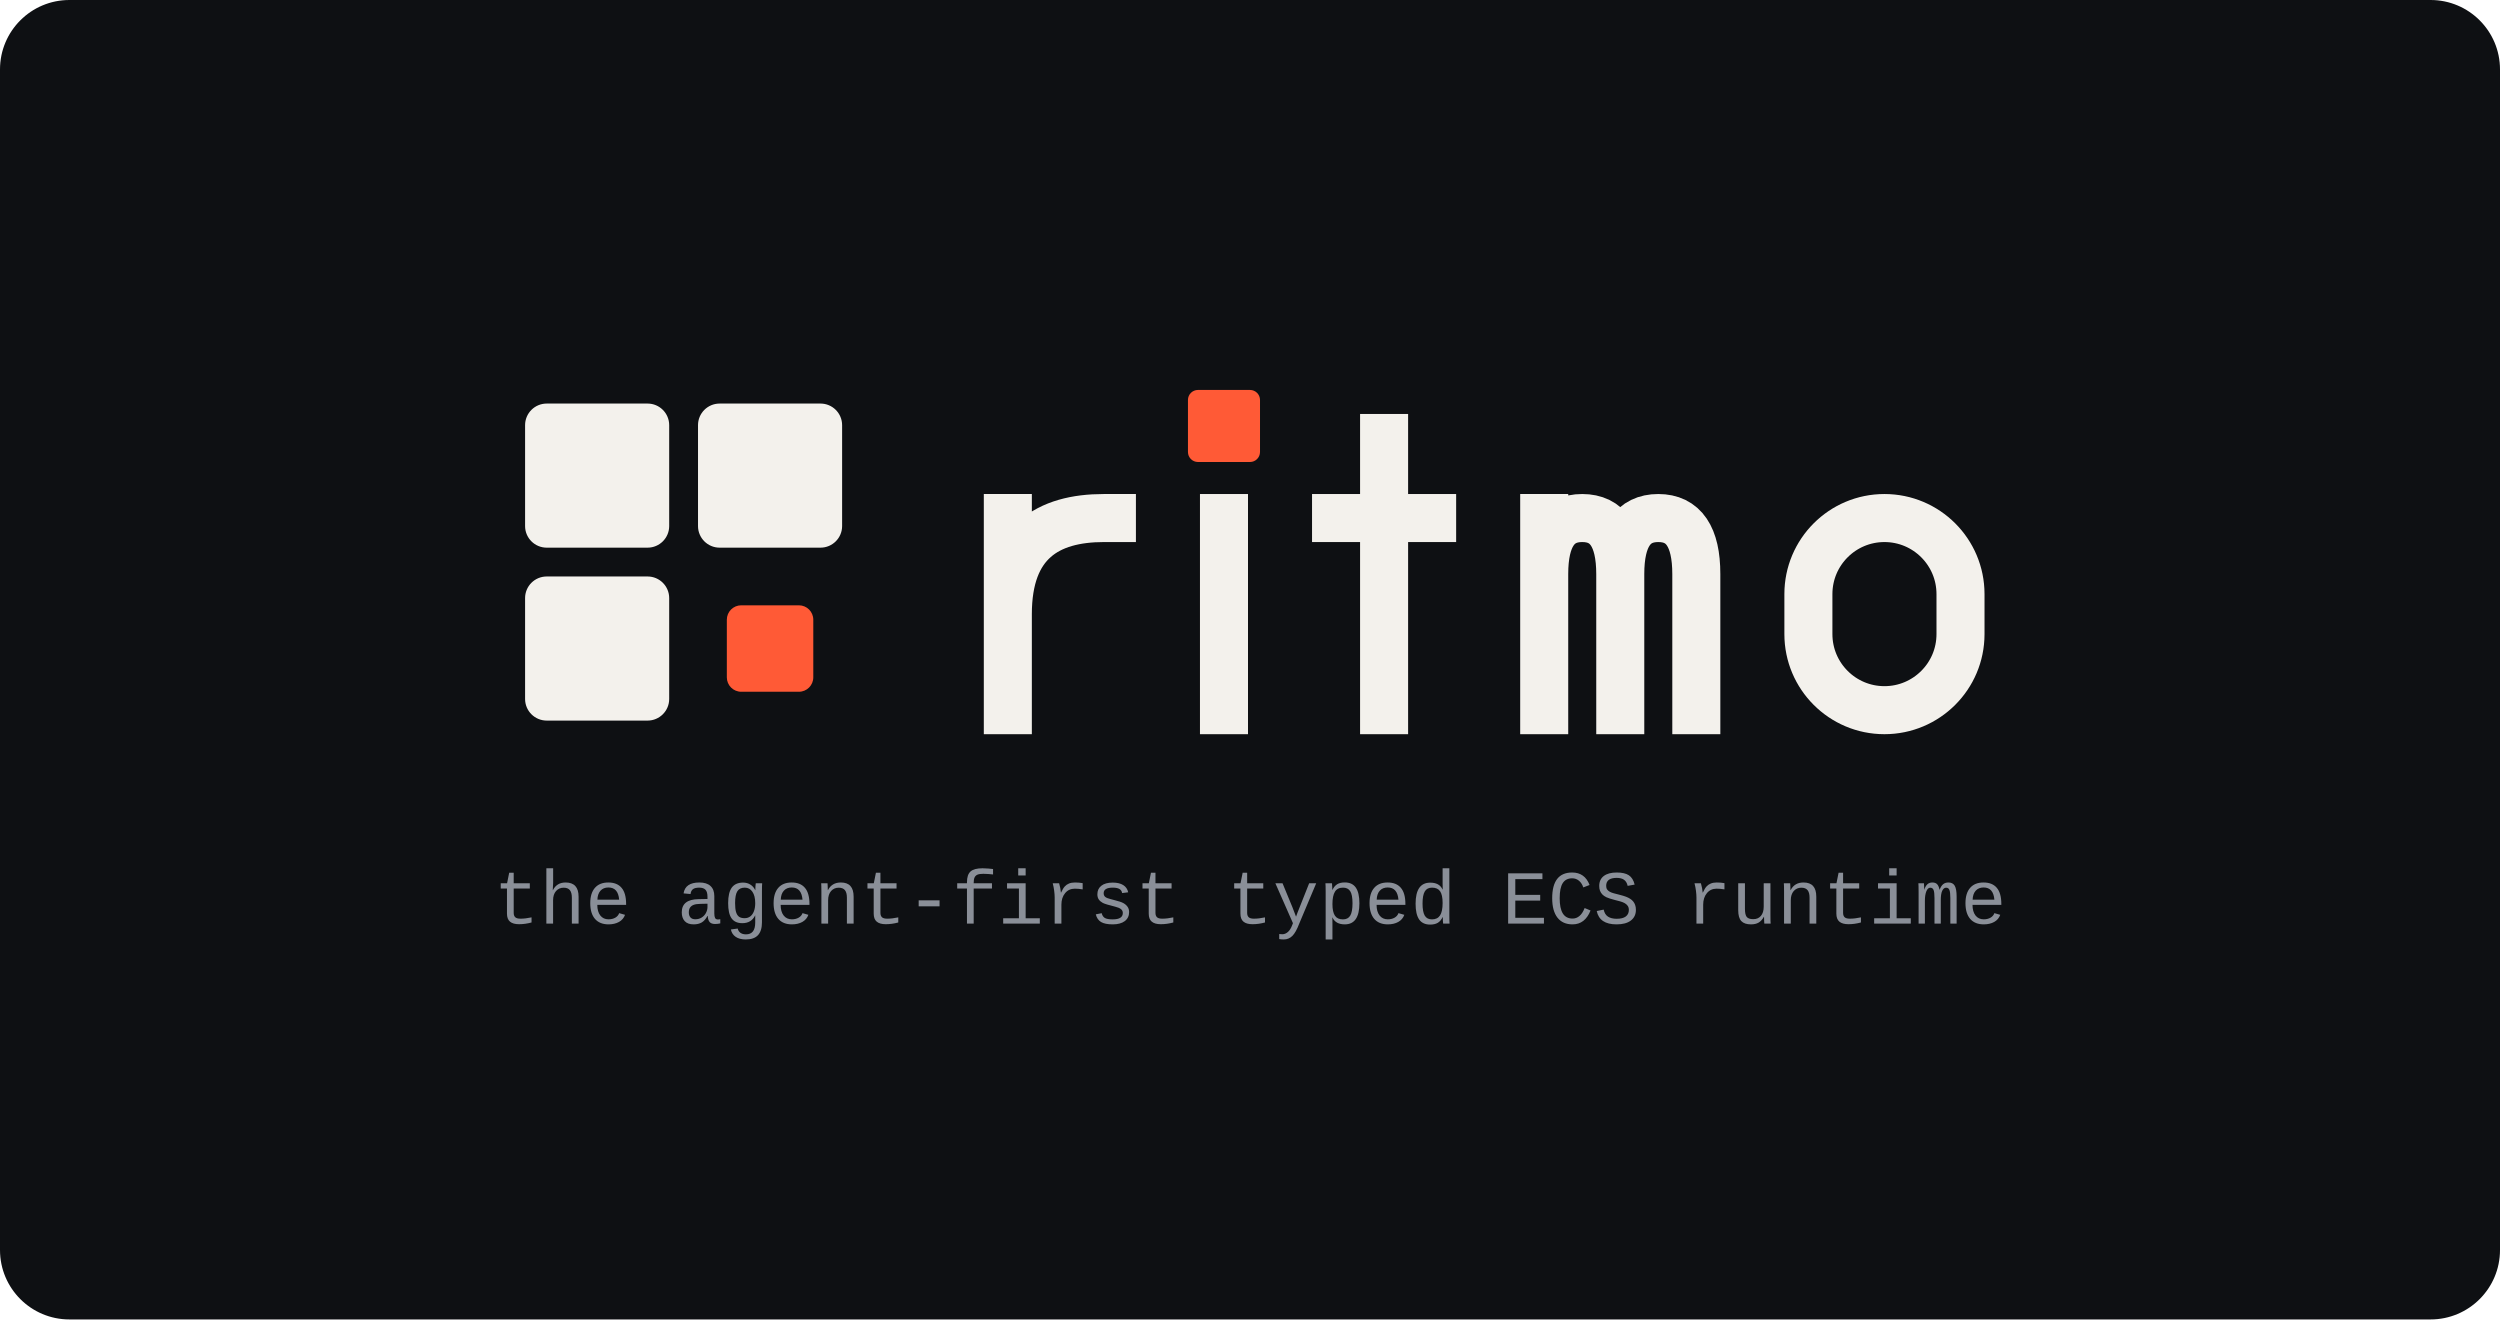
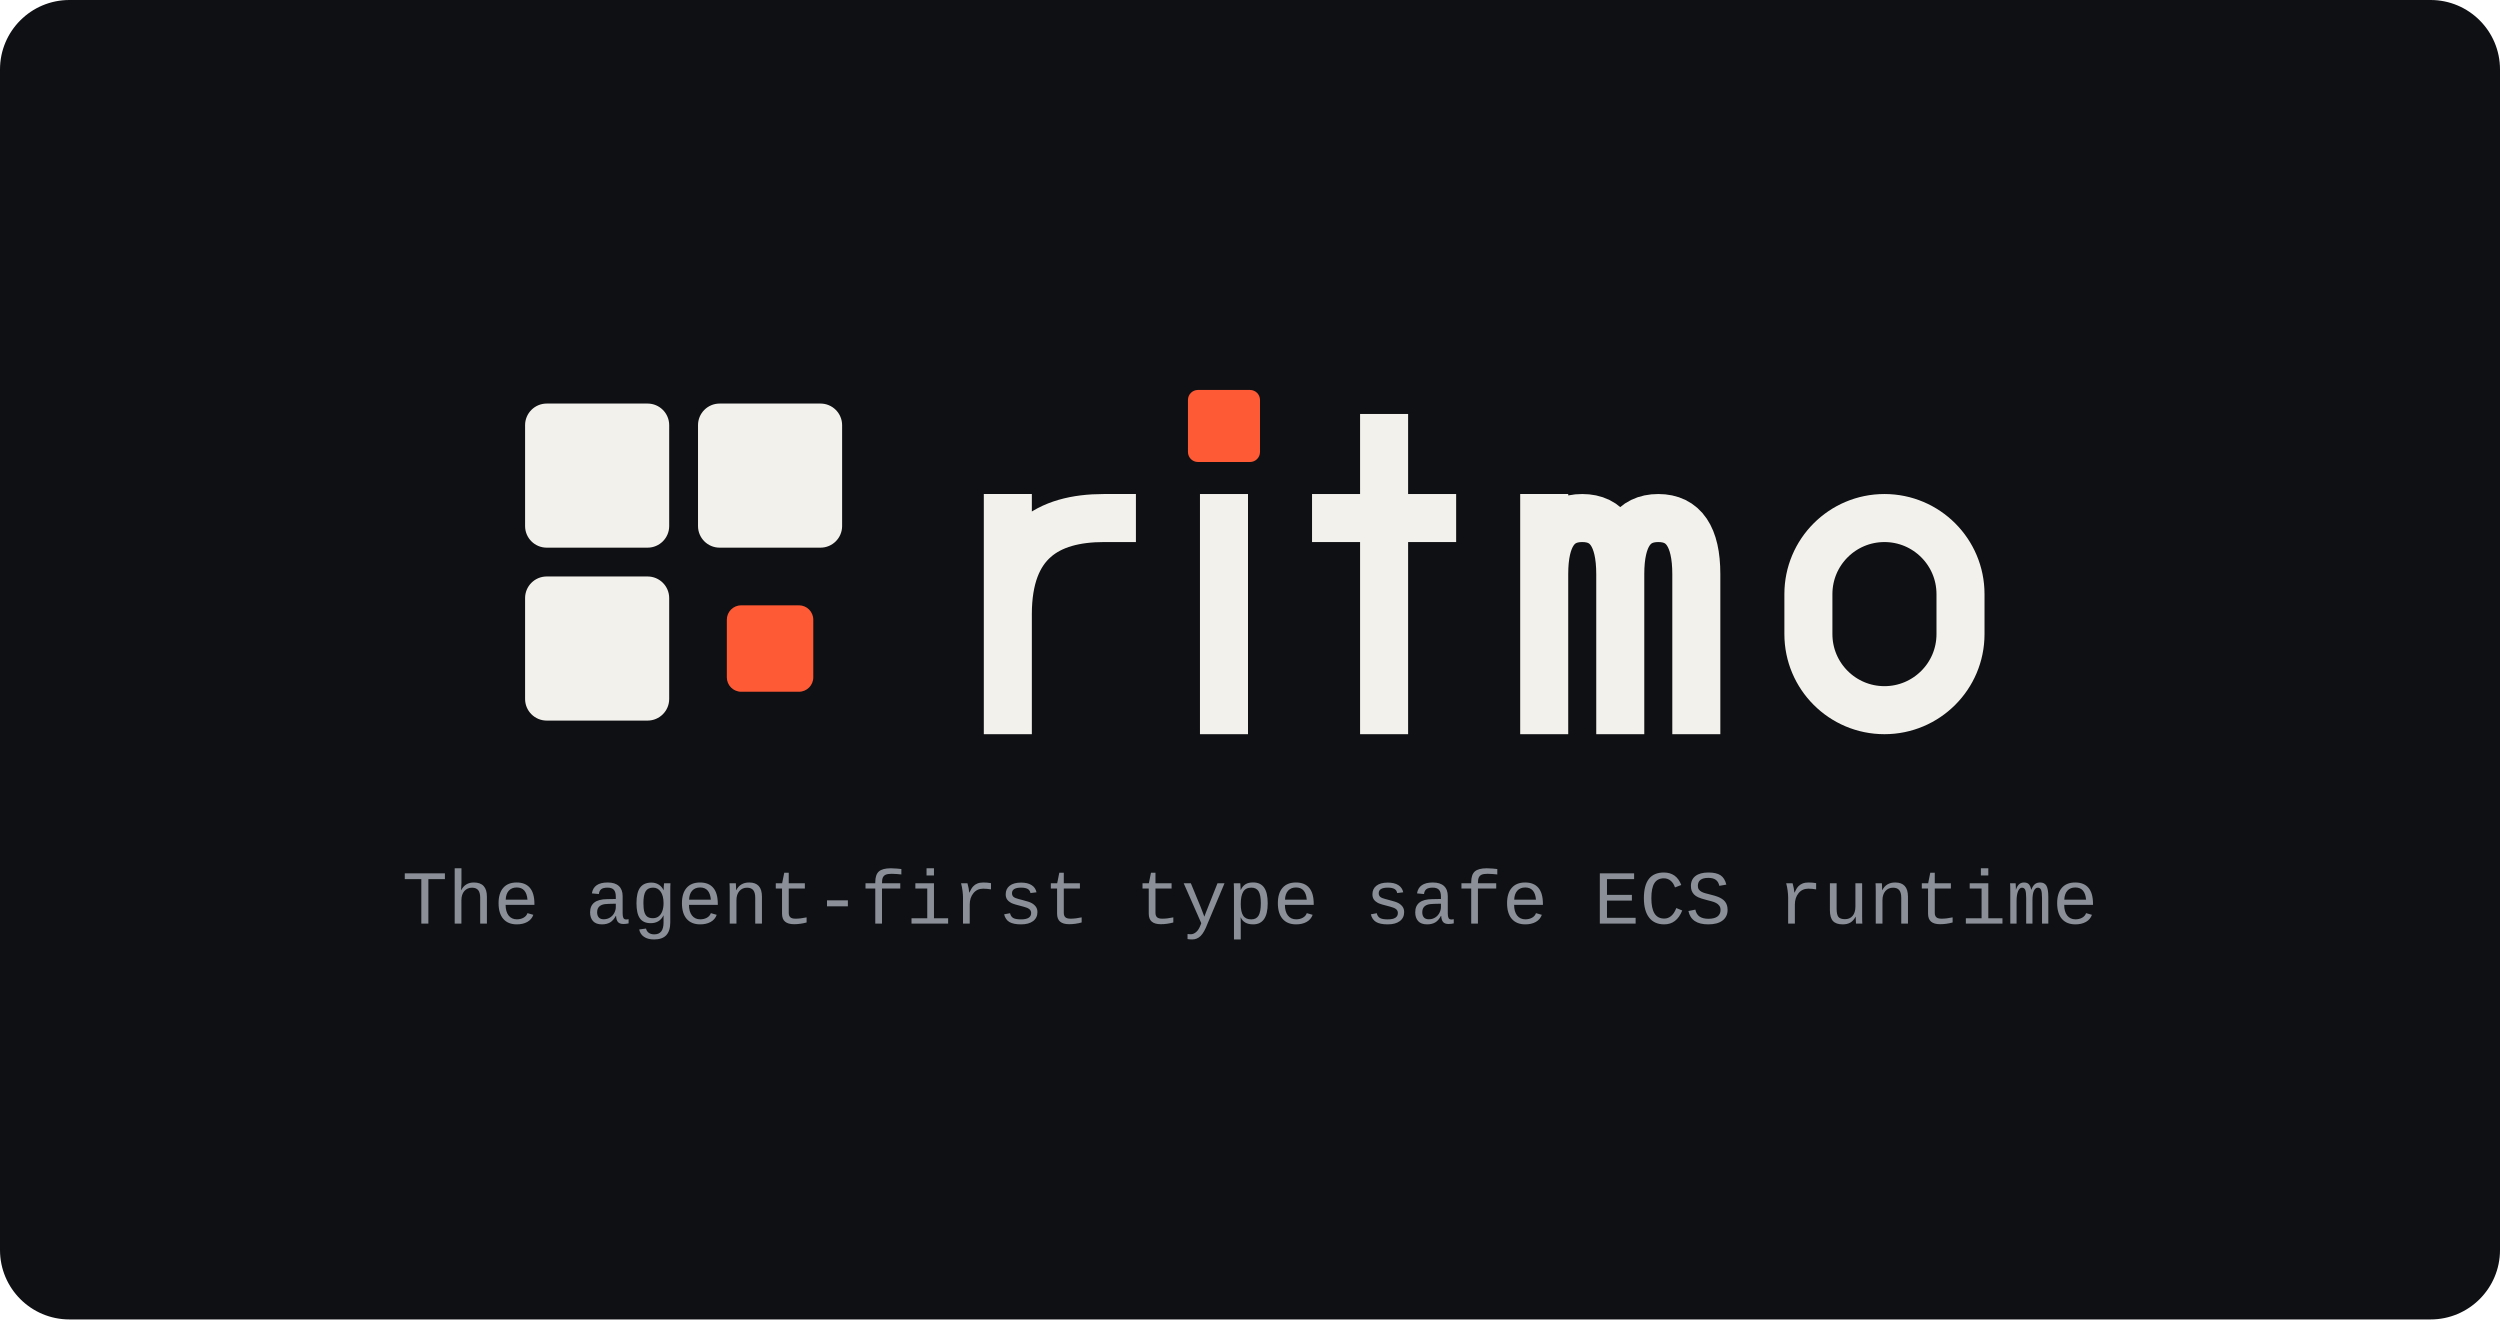
<svg xmlns="http://www.w3.org/2000/svg" width="720" height="380" viewBox="0 0 720 380" color="#F3F1EC">
  <rect width="720" height="380" rx="20" fill="#0E1013" />
  <g transform="translate(145 110) scale(1.037534)">
    <g transform="translate(130 0) scale(1.111111) translate(3 -12)" fill="none" stroke="currentColor" stroke-width="12">
      <g class="ri" transform="translate(0 0)">
        <path d="M6 100 V40 M6 70 C6 52 16 46 30 46 H38" transform="translate(0 0)" />
        <path d="M60 100 V40" />
      </g>
      <path d="M100 100 V20 M82 46 H118" />
      <path transform="translate(134 0)" d="M6 100 V40 M6 60 Q6 46 15.5 46 Q25 46 25 60 V100 M25 60 Q25 46 34.5 46 Q44 46 44 60 V100" />
      <rect x="206" y="46" width="38" height="48" rx="19" />
    </g>
    <g class="paint" opacity="1" transform="translate(200 12.22222) scale(1)">
      <rect x="-10" y="-10" width="20" height="20" rx="2.778" fill="#FF5A36" />
    </g>
    <g class="jumper" transform="translate(50 94) scale(1 1) translate(0 -44) rotate(0) translate(-50 -50)">
      <rect x="6" y="6" width="40" height="40" rx="6" fill="currentColor" />
      <rect x="54" y="6" width="40" height="40" rx="6" fill="currentColor" />
      <rect x="6" y="54" width="40" height="40" rx="6" fill="currentColor" />
      <rect x="62" y="62" width="24" height="24" rx="4" fill="#FF5A36" />
    </g>
  </g>
-   <text x="360" y="266" opacity="1" text-anchor="middle" fill="#8A8F98" font-family="ui-monospace, SFMono-Regular, Consolas, Liberation Mono, monospace" font-size="22">the agent-first typed ECS runtime</text>
+   <text x="360" y="266" opacity="1" text-anchor="middle" fill="#8A8F98" font-family="ui-monospace, SFMono-Regular, Consolas, Liberation Mono, monospace" font-size="22">The agent-first type safe ECS runtime</text>
</svg>
